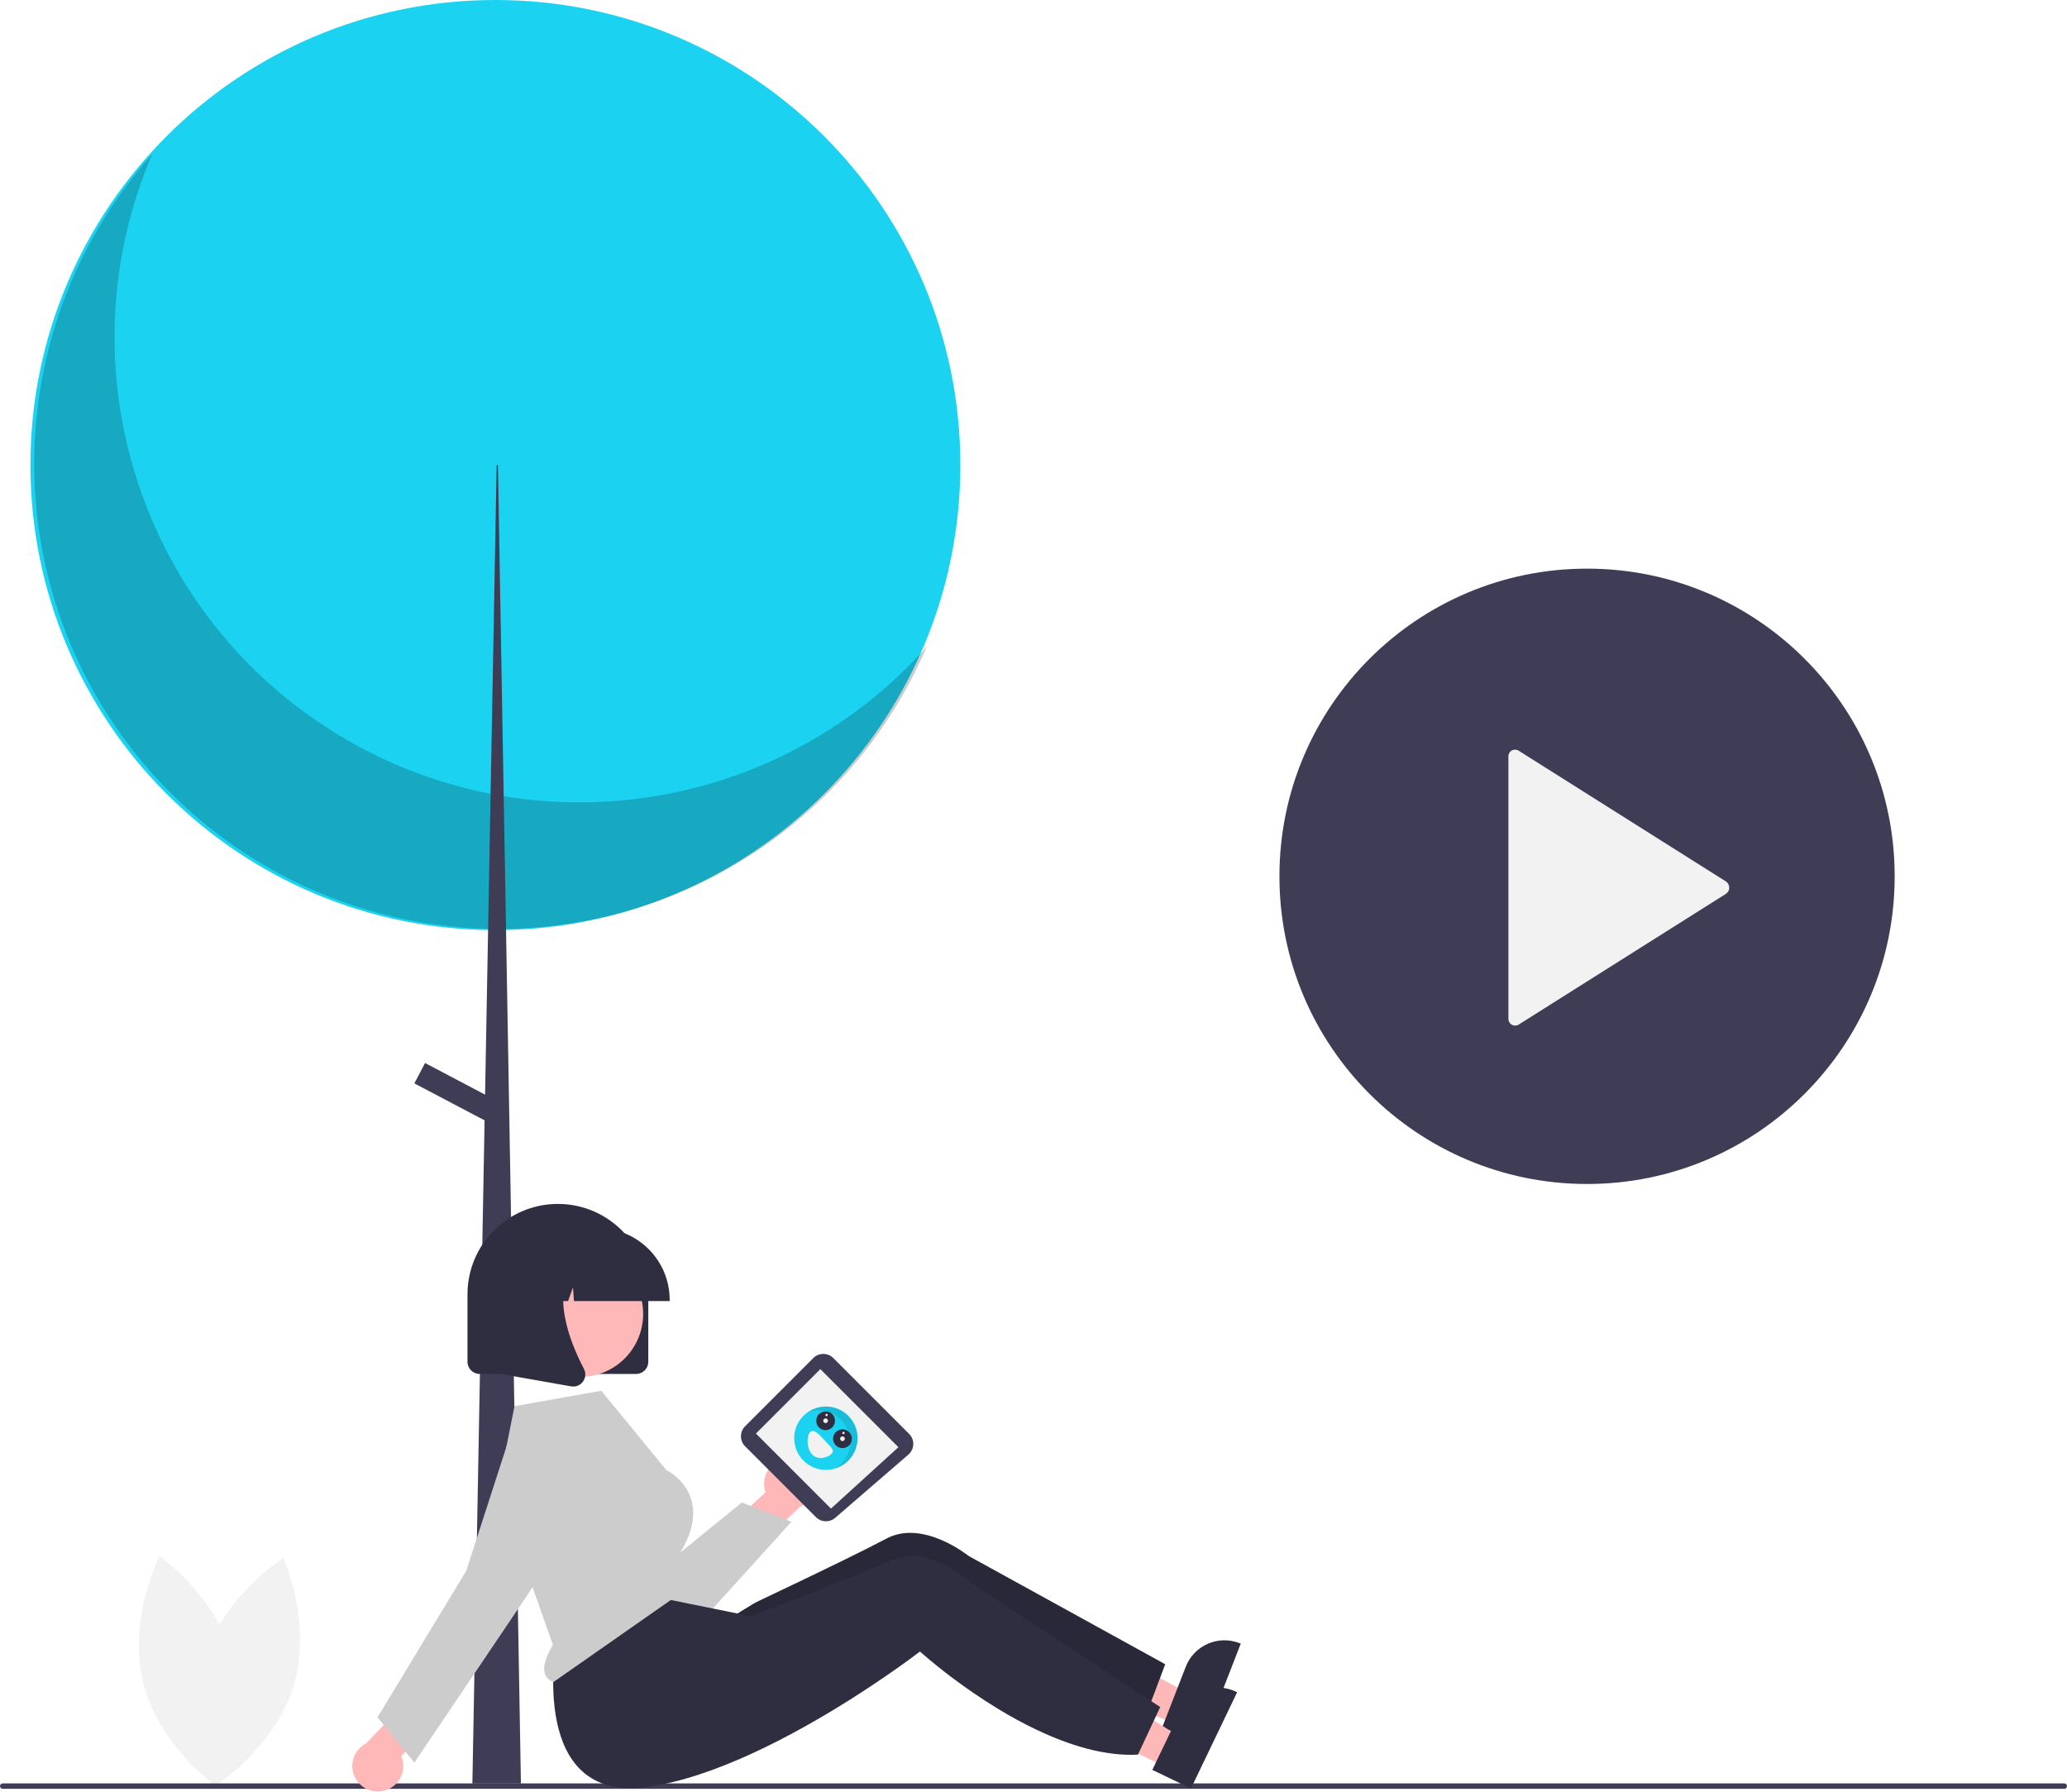
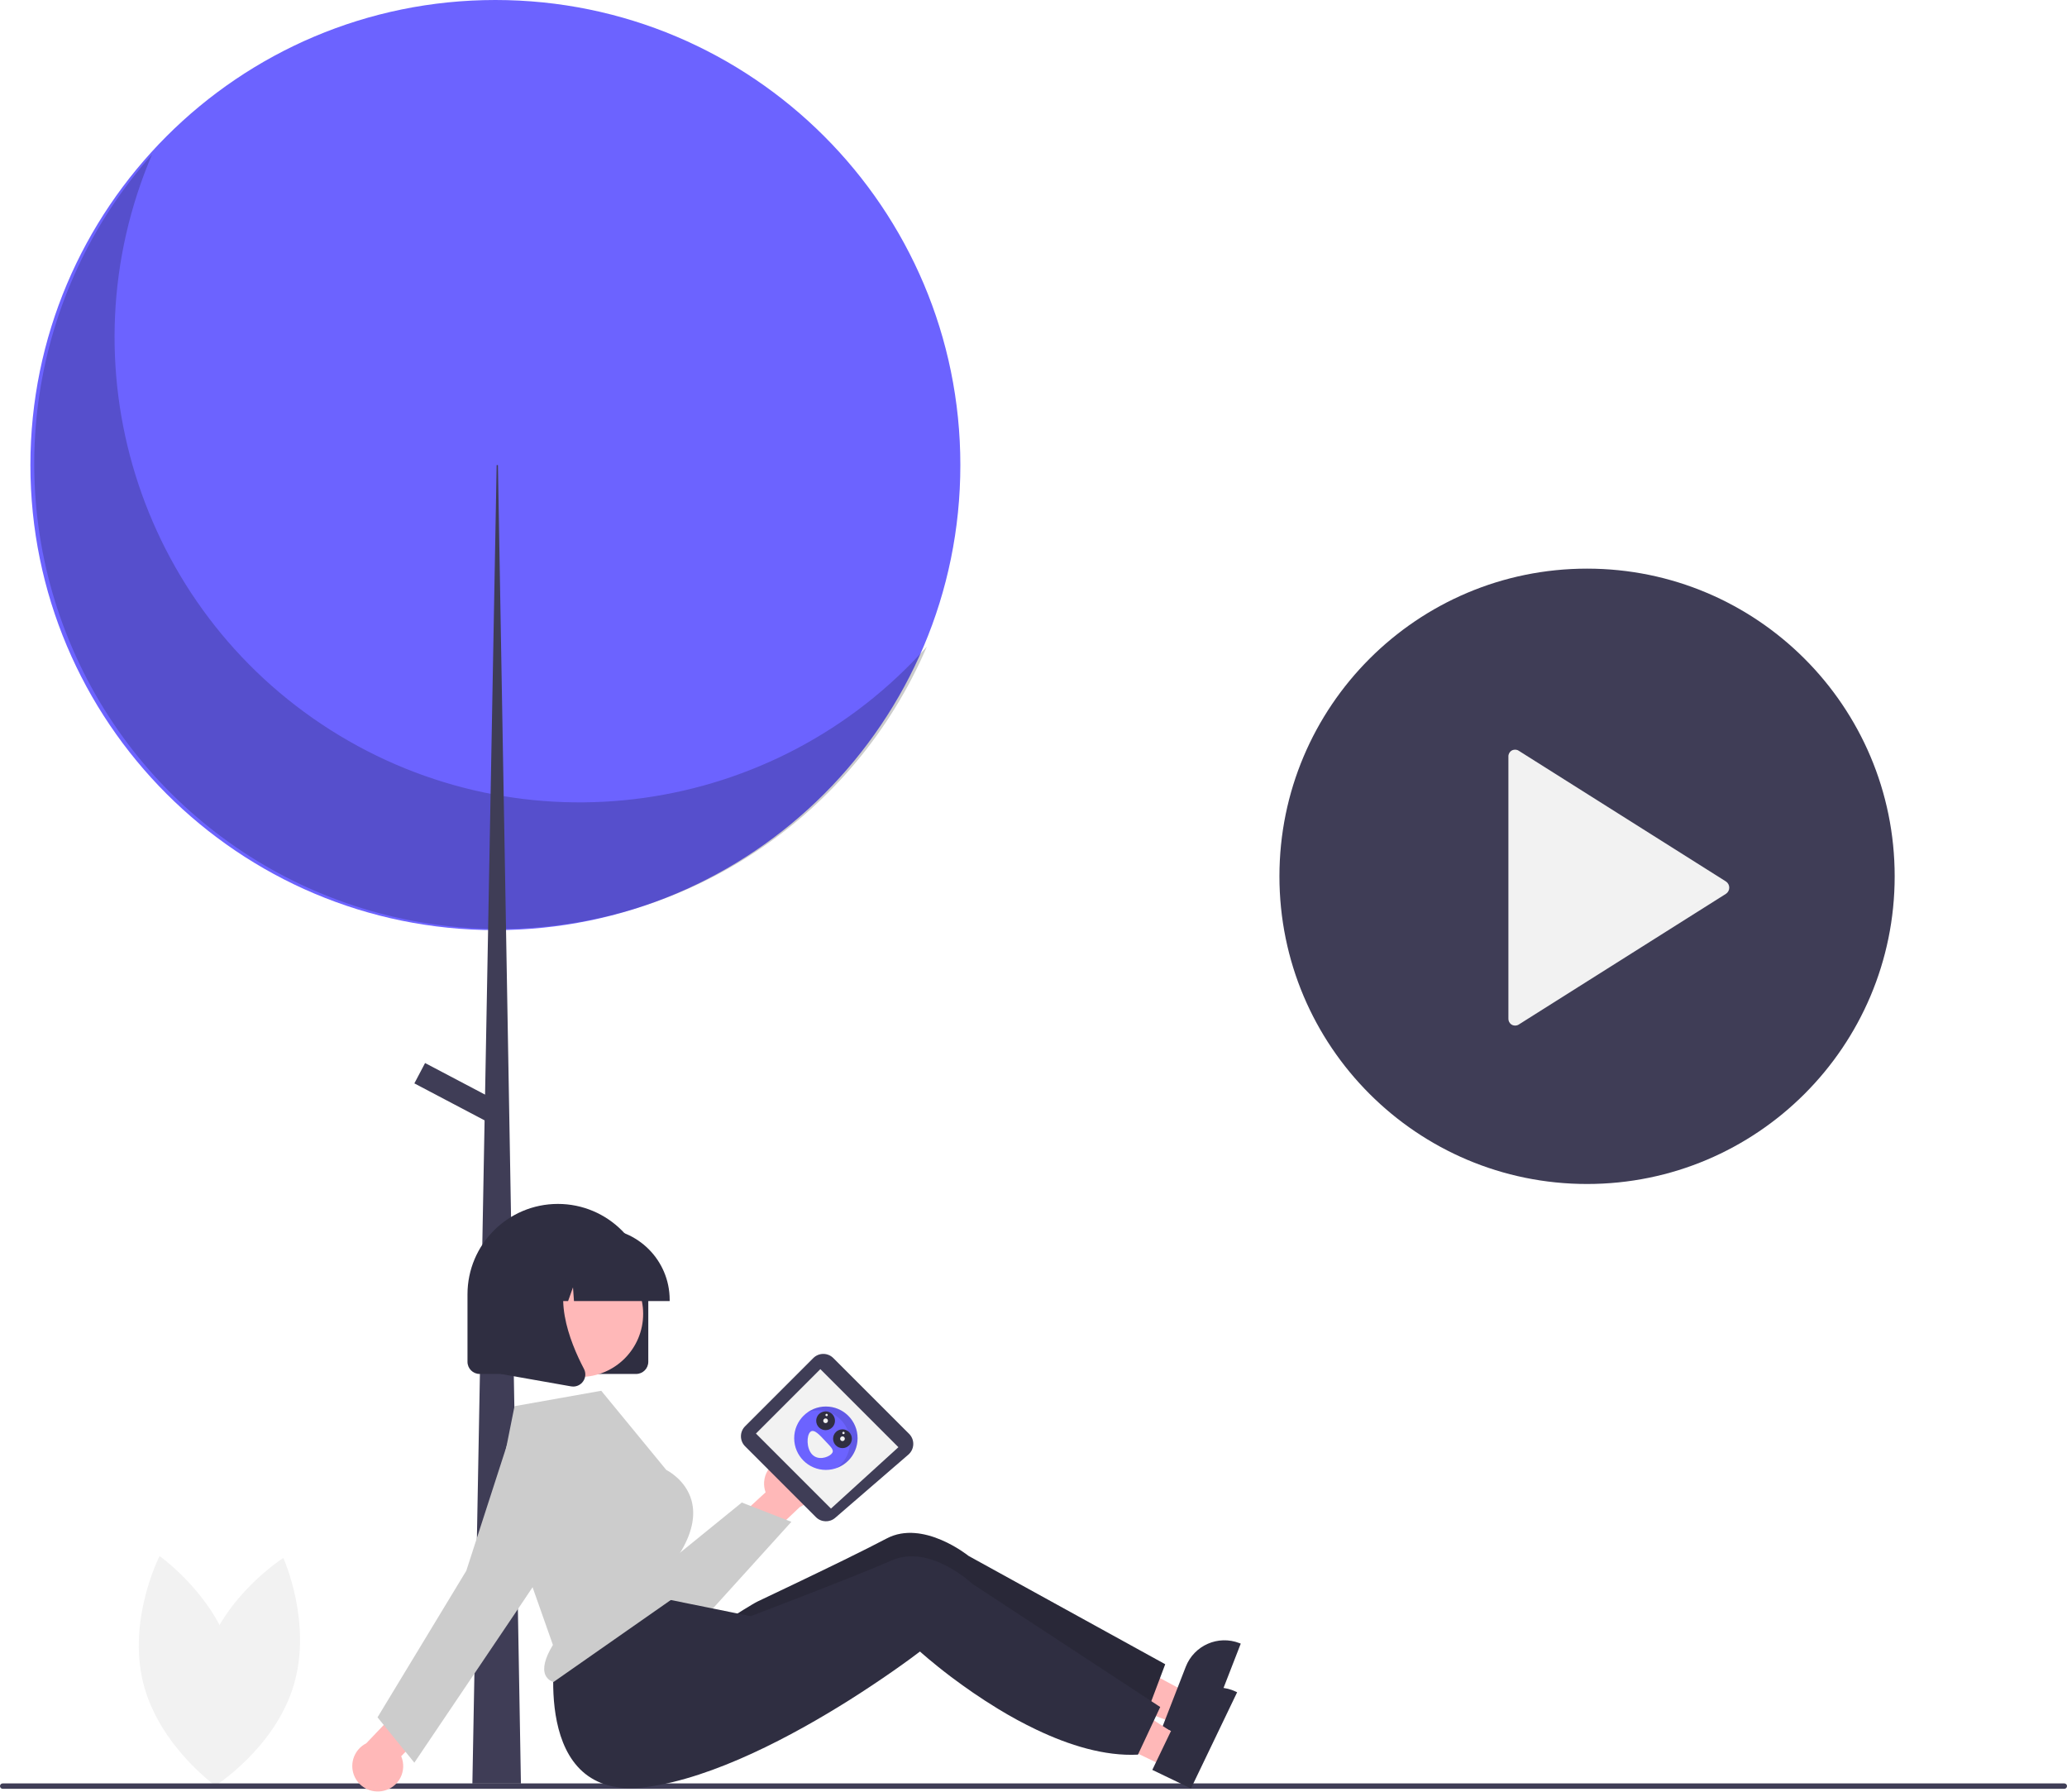
<svg xmlns="http://www.w3.org/2000/svg" data-name="Layer 1" width="766" height="663.78" viewBox="0 0 766 663.78">
  <path d="M292.871,732.648c-6.979,23.313,3.852,47.148,3.852,47.148s22.147-13.963,29.126-37.276-3.852-47.148-3.852-47.148S299.85,709.335,292.871,732.648Z" transform="translate(-217 -118.11)" fill="#f2f2f2" />
  <path d="M303.467,733.279c5.874,23.616-6.068,46.915-6.068,46.915s-21.465-14.99-27.339-38.606,6.068-46.915,6.068-46.915S297.594,709.663,303.467,733.279Z" transform="translate(-217 -118.11)" fill="#f2f2f2" />
  <polygon points="435.535 638.619 439.977 627.192 398.017 604.619 391.461 621.484 435.535 638.619" fill="#ffb8b8" />
  <path d="M676.337,726.92a15.379,15.379,0,0,0-19.915,8.766l-2.997,7.703-4.62,11.89-1.129,2.915,14.806,5.76,14.321-36.849Z" transform="translate(-217 -118.11)" fill="#2f2e41" />
  <path d="M648.806,734.738l-1.932,5.124-4.822,12.788-.116.32c-12.285,1.578-25.752-1.516-38.209-6.323a155.312,155.312,0,0,1-14.624-6.526c-7.044-3.559-13.352-7.316-18.383-10.529-7.576-4.862-12.26-8.513-12.26-8.513s-1.238,1.118-3.477,3.036c-3.002,2.568-7.798,6.578-13.873,11.299q-3.476,2.72-7.465,5.69c-19.601,14.539-44.756-24.256-44.756-24.256s7.075-4.504,8.923-5.379c5.951-2.816,19.932-9.459,31.994-15.363,6.214-3.046,11.912-5.903,15.737-7.932,13.546-7.212,30.384,6.435,30.384,6.435Z" transform="translate(-217 -118.11)" fill="#2f2e41" />
  <path d="M648.806,734.738l-1.932,5.124-4.822,12.788-.116.32c-12.285,1.578-25.752-1.516-38.209-6.323a155.312,155.312,0,0,1-14.624-6.526c-7.044-3.559-13.352-7.316-18.383-10.529-7.576-4.862-12.26-8.513-12.26-8.513s-1.238,1.118-3.477,3.036c-3.002,2.568-7.798,6.578-13.873,11.299q-3.476,2.72-7.465,5.69c-19.601,14.539-44.756-24.256-44.756-24.256s7.075-4.504,8.923-5.379c5.951-2.816,19.932-9.459,31.994-15.363,6.214-3.046,11.912-5.903,15.737-7.932,13.546-7.212,30.384,6.435,30.384,6.435Z" transform="translate(-217 -118.11)" opacity="0.14" />
-   <circle cx="183.579" cy="172.312" r="172.312" fill="#1bd3f1" />
+   <circle cx="183.579" cy="172.312" r="172.312" fill="#6c63ff" />
  <path d="M273.349,175.331A172.325,172.325,0,0,0,560.472,357.701,172.327,172.327,0,1,1,273.349,175.331Z" transform="translate(-217 -118.11)" opacity="0.2" style="isolation:isolate" />
  <polygon points="184.052 172.311 184.526 172.311 193.047 660.843 175.058 660.843 184.052 172.311" fill="#3f3d56" />
  <rect x="382.523" y="507.155" width="8.521" height="32.19" transform="translate(-473.4058 503.6283) rotate(-62.23413)" fill="#3f3d56" />
  <path d="M982,780.898H218a1,1,0,0,1,0-2H982a1,1,0,0,1,0,2Z" transform="translate(-217 -118.11)" fill="#3f3d56" />
  <path d="M452.746,627.187h-58a4.505,4.505,0,0,1-4.5-4.5v-25a33.5,33.5,0,0,1,67,0v25A4.505,4.505,0,0,1,452.746,627.187Z" transform="translate(-217 -118.11)" fill="#2f2e41" />
  <path d="M507.904,658.588a9.377,9.377,0,0,0-7.186,12.454l-15.772,14.506,6.478,11.734,21.985-20.798a9.428,9.428,0,0,0-5.505-17.897Z" transform="translate(-217 -118.11)" fill="#ffb8b8" />
  <path d="M460.448,724.54q-1.069,0-2.14-.092A25.199,25.199,0,0,1,438.01,710.892l-25.267-48.633a13.954,13.954,0,0,1,24.13-13.965l23.311,52.304,31.719-25.772,18.366,7.149-31.016,34.242A25.485,25.485,0,0,1,460.448,724.54Z" transform="translate(-217 -118.11)" fill="#ccc" />
  <path d="M553.913,649.395l-28.102-28.102a5.242,5.242,0,0,0-7.413,0l-25.28,25.28a5.242,5.242,0,0,0,0,7.413l26.256,26.256a5.242,5.242,0,0,0,7.133.26l27.125-23.435a5.242,5.242,0,0,0,.54-7.393Q554.049,649.53,553.913,649.395Z" transform="translate(-217 -118.11)" fill="#3f3d56" />
  <polygon points="332.935 536.213 304.009 507.288 280.138 531.159 307.941 558.961 332.935 536.213" fill="#f2f2f2" />
-   <circle cx="306.06" cy="532.886" r="11.746" fill="#1bd3f1" />
+   <circle cx="306.06" cy="532.886" r="11.746" fill="#6c63ff" />
  <path d="M528.288,661.007a11.746,11.746,0,0,0-11.966-19.632,11.746,11.746,0,1,1,10.66,20.693A11.83,11.83,0,0,0,528.288,661.007Z" transform="translate(-217 -118.11)" opacity="0.1" style="isolation:isolate" />
  <path d="M517.285,648.662c-1.401,1.316-1.475,6.054.664,8.33s5.681,1.229,7.081-.087.13-2.403-2.009-4.679S518.686,647.345,517.285,648.662Z" transform="translate(-217 -118.11)" fill="#f2f2f2" />
  <circle cx="312.209" cy="533.077" r="3.48" fill="#2f2e41" />
  <circle cx="305.953" cy="526.419" r="3.48" fill="#2f2e41" />
  <circle cx="312.209" cy="533.077" r="0.87" fill="#f2f2f2" />
  <circle cx="312.584" cy="530.935" r="0.435" fill="#f2f2f2" />
  <circle cx="306.328" cy="524.277" r="0.435" fill="#f2f2f2" />
  <circle cx="305.953" cy="526.419" r="0.87" fill="#f2f2f2" />
  <polygon points="431.99 654.69 437.297 643.639 397.196 617.909 389.363 634.22 431.99 654.69" fill="#ffb8b8" />
  <path d="M675.012,744.908a15.379,15.379,0,0,0-20.53,7.21l-3.58,7.45-5.52,11.5-1.35,2.82,14.32,6.88,17.11-35.64Z" transform="translate(-217 -118.11)" fill="#2f2e41" />
  <path d="M646.962,750.588l-2.32,4.96-5.79,12.38-.14.31c-12.37.63-25.56-3.49-37.61-9.24a155.312,155.312,0,0,1-14.08-7.63c-6.75-4.09-12.75-8.32-17.52-11.91-7.18-5.43-11.57-9.43-11.57-9.43s-1.32,1.02-3.7,2.76c-3.19,2.33-8.28,5.96-14.7,10.2q-3.675,2.445-7.88,5.1c-20.66,12.99-50.04,28.81-75.03,32.15-43.89,5.87-33.56-52.7-33.56-52.7l34.93-18.14,14.83,3.01,16.51,3.34,5.85,1.19s1.11-.42,3.02-1.15c6.15-2.35,20.6-7.9,33.08-12.86,6.43-2.56,12.33-4.97,16.3-6.7,14.06-6.15,29.8,8.75,29.8,8.75Z" transform="translate(-217 -118.11)" fill="#2f2e41" />
  <path d="M359.145,781.636a9.377,9.377,0,0,0,6.532-12.809l15-15.302-7.076-11.384-20.88,21.907a9.428,9.428,0,0,0,6.423,17.588Z" transform="translate(-217 -118.11)" fill="#ffb8b8" />
  <circle cx="214.958" cy="486.807" r="23.386" fill="#ffb8b8" />
  <path d="M401.533,669.834,421.905,727.59l-.122.202c-2.833,4.684-3.76,8.462-2.678,10.926a4.761,4.761,0,0,0,3.019,2.604l48.209-33.697-1.688-13.505.094-.151c4.66-7.456,6.168-14.208,4.485-20.067-2.184-7.604-9.125-11.056-9.195-11.09l-.168-.132L439.815,633.414,407.673,639.124Z" transform="translate(-217 -118.11)" fill="#ccc" />
  <path d="M370.553,771.209,356.906,754.413l32.899-54.31,15.339-47.413.476.154-.476-.154a19.047,19.047,0,1,1,33.964,16.437l-28.16,42.189Z" transform="translate(-217 -118.11)" fill="#ccc" />
  <path d="M465.171,600.187H429.706l-.364-5.092-1.818,5.092h-5.461l-.721-10.092-3.604,10.092H407.171v-.5a26.53,26.53,0,0,1,26.5-26.5h5a26.53,26.53,0,0,1,26.5,26.5Z" transform="translate(-217 -118.11)" fill="#2f2e41" />
  <path d="M429.415,631.853a4.597,4.597,0,0,1-.796-.07l-25.969-4.582V584.281H431.237l-.708.825c-9.847,11.484-2.428,30.106,2.87,40.185a4.433,4.433,0,0,1-.352,4.707A4.482,4.482,0,0,1,429.415,631.853Z" transform="translate(-217 -118.11)" fill="#2f2e41" />
  <circle cx="588.139" cy="324.689" r="114" fill="#3f3d56" />
  <path d="M775.992,398.488v96.991a2.497,2.497,0,0,0,3.74,2.302l76.883-48.496a2.748,2.748,0,0,0,0-4.571l-76.883-48.496a2.474,2.474,0,0,0-3.74,2.27Z" transform="translate(-217 -118.11)" fill="#f2f2f2" />
</svg>
